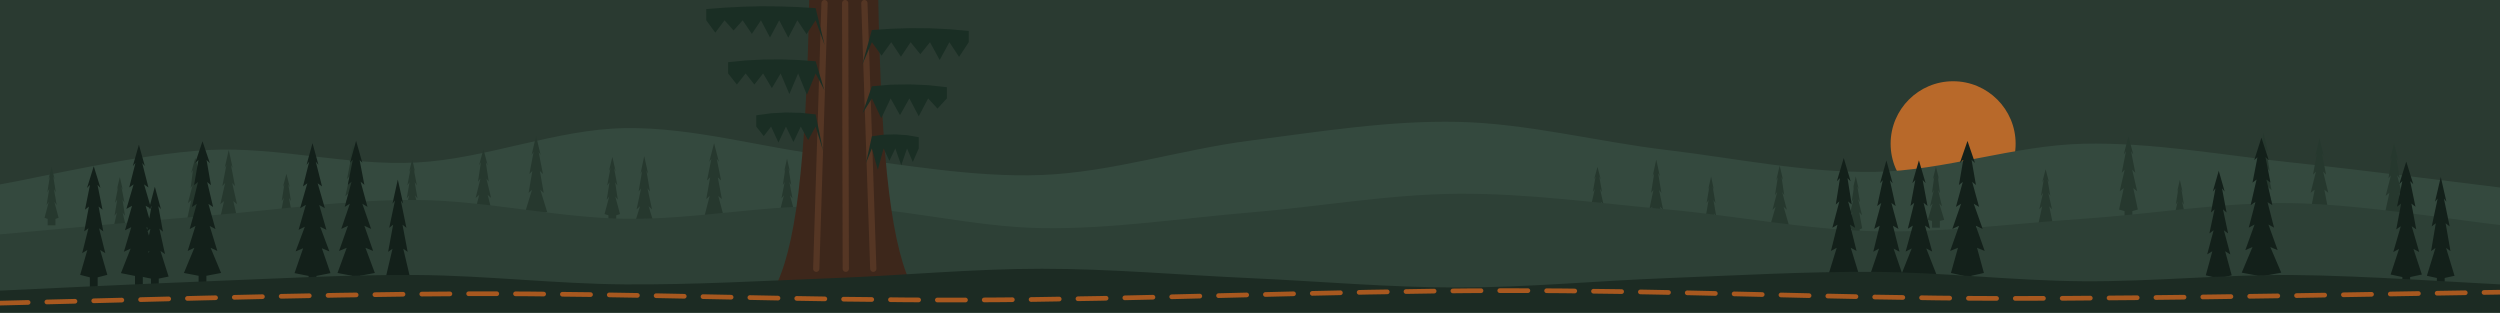
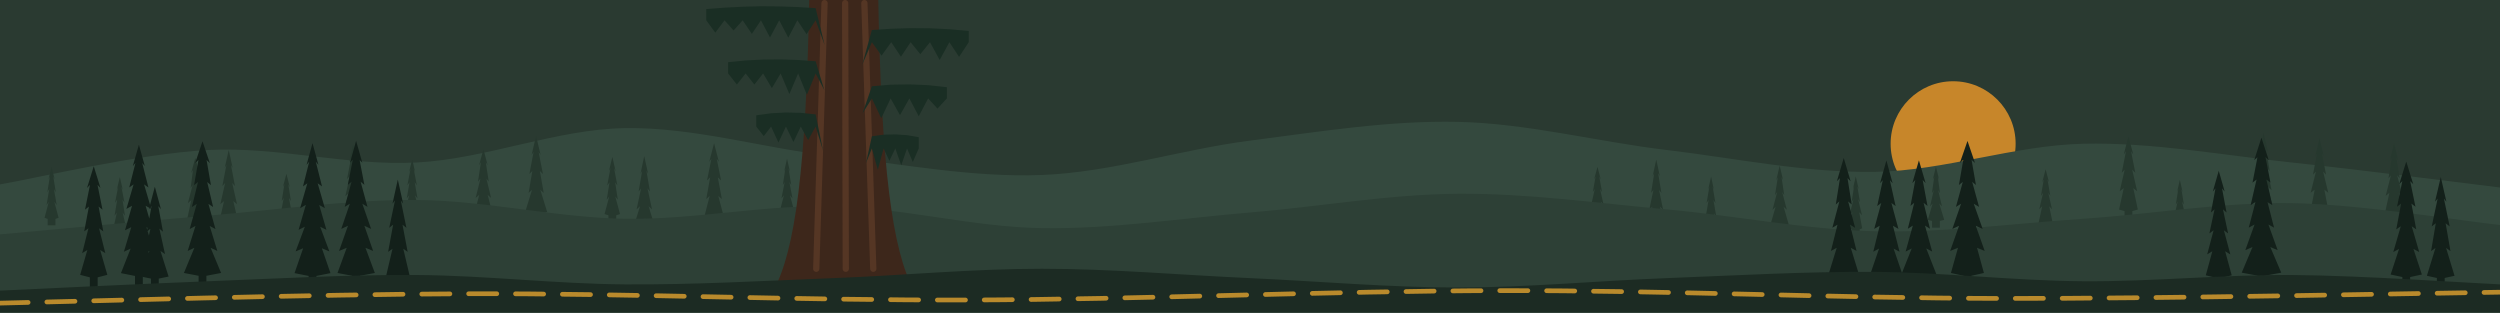
<svg xmlns="http://www.w3.org/2000/svg" viewBox="0 0 1600 200" preserveAspectRatio="xMidYMax slice">
  <rect width="1600" height="200" fill="#2a3a31" />
-   <circle cx="1250" cy="92" r="40" fill="#b8692a" />
+   <circle cx="1250" cy="92" r="40" fill="#c7862a" />
  <path d="M0.0,118.0 C22.2,114.3 88.9,98.3 133.3,96.0 C177.8,93.7 222.2,106.3 266.7,104.0 C311.1,101.7 355.6,82.7 400.0,82.0 C444.4,81.3 488.9,95.0 533.3,100.0 C577.8,105.0 622.2,113.7 666.7,112.0 C711.1,110.3 755.6,95.7 800.0,90.0 C844.4,84.3 888.9,77.0 933.3,78.0 C977.8,79.0 1022.2,90.7 1066.7,96.0 C1111.1,101.3 1155.6,110.7 1200.0,110.0 C1244.4,109.3 1288.9,93.0 1333.3,92.0 C1377.8,91.0 1422.2,99.3 1466.7,104.0 C1511.1,108.7 1577.8,117.3 1600.0,120.0 L1600,200 L0,200 Z" fill="#34493e" />
  <path d="M33.0,106.7 L35.0,114.9 L34.1,112.9 L35.7,123.0 L34.5,121.0 L36.3,131.2 L34.8,129.2 L37.5,139.4 L35.5,140.1 L35.5,144.2 L30.5,144.2 L30.5,140.1 L28.5,139.4 L31.2,129.2 L29.8,131.2 L31.5,121.0 L30.3,123.0 L31.9,112.9 L31.0,114.9 ZM76.7,113.3 L78.6,121.6 L77.7,119.6 L79.7,129.8 L78.4,127.8 L80.0,138.1 L78.5,136.1 L80.9,146.3 L79.2,147.0 L79.2,151.2 L74.2,151.2 L74.2,147.0 L72.5,146.3 L74.8,136.1 L73.3,138.1 L75.0,127.8 L73.6,129.8 L75.6,119.6 L74.7,121.6 ZM125.0,101.1 L127.6,110.8 L126.4,108.8 L127.9,120.4 L126.6,118.4 L129.7,130.1 L127.5,128.1 L130.0,139.7 L127.5,140.6 L127.5,145.1 L122.5,145.1 L122.5,140.6 L119.9,139.7 L122.4,128.1 L120.2,130.1 L123.3,118.4 L122.0,120.4 L123.5,108.8 L122.3,110.8 ZM146.4,96.0 L148.9,107.5 L147.8,105.5 L150.4,119.1 L148.6,117.1 L151.7,130.7 L149.3,128.7 L152.5,142.3 L148.9,143.3 L148.9,148.3 L143.9,148.3 L143.9,143.3 L140.2,142.3 L143.4,128.7 L141.0,130.7 L144.1,117.1 L142.3,119.1 L144.9,105.5 L143.8,107.5 ZM183.3,111.2 L185.5,119.9 L184.5,117.9 L186.2,128.7 L184.9,126.7 L187.0,137.5 L185.3,135.5 L188.2,146.2 L185.8,147.0 L185.8,151.3 L180.8,151.3 L180.8,147.0 L178.3,146.2 L181.2,135.5 L179.5,137.5 L181.6,126.7 L180.3,128.7 L182.0,117.9 L181.0,119.9 ZM226.0,92.5 L228.5,103.5 L227.4,101.5 L229.9,114.6 L228.1,112.6 L231.0,125.6 L228.7,123.6 L232.7,136.6 L228.5,137.6 L228.5,142.5 L223.5,142.5 L223.5,137.6 L219.3,136.6 L223.3,123.6 L221.0,125.6 L223.9,112.6 L222.1,114.6 L224.6,101.5 L223.5,103.5 ZM263.8,101.9 L265.7,110.2 L264.8,108.2 L266.8,118.6 L265.4,116.6 L267.2,127.0 L265.6,125.0 L268.4,135.3 L266.3,136.1 L266.3,140.2 L261.3,140.2 L261.3,136.1 L259.2,135.3 L261.9,125.0 L260.3,127.0 L262.1,116.6 L260.7,118.6 L262.7,108.2 L261.8,110.2 ZM309.4,95.4 L312.1,105.8 L310.9,103.8 L312.8,116.3 L311.3,114.3 L314.3,126.7 L312.1,124.7 L315.3,137.2 L311.9,138.1 L311.9,142.8 L306.9,142.8 L306.9,138.1 L303.5,137.2 L306.7,124.7 L304.4,126.7 L307.5,114.3 L305.9,116.3 L307.8,103.8 L306.6,105.8 ZM343.1,87.0 L346.0,99.2 L344.7,97.2 L347.5,111.4 L345.5,109.4 L348.0,123.5 L345.8,121.5 L350.2,135.7 L345.6,136.7 L345.6,141.9 L340.6,141.9 L340.6,136.7 L336.1,135.7 L340.5,121.5 L338.3,123.5 L340.7,109.4 L338.8,111.4 L341.5,97.2 L340.2,99.2 ZM391.9,100.4 L394.0,109.6 L393.0,107.6 L395.1,118.7 L393.7,116.7 L395.4,127.8 L393.8,125.8 L396.8,137.0 L394.4,137.8 L394.4,142.1 L389.4,142.1 L389.4,137.8 L386.9,137.0 L389.9,125.8 L388.3,127.8 L390.1,116.7 L388.6,118.7 L390.7,107.6 L389.7,109.6 ZM412.3,99.9 L414.8,111.3 L413.7,109.3 L416.0,122.6 L414.4,120.6 L417.3,134.0 L415.1,132.0 L419.2,145.3 L414.8,146.3 L414.8,151.3 L409.8,151.3 L409.8,146.3 L405.5,145.3 L409.6,132.0 L407.4,134.0 L410.3,120.6 L408.7,122.6 L411.0,109.3 L409.9,111.3 ZM457.0,91.7 L460.1,103.6 L458.7,101.6 L461.5,115.5 L459.4,113.5 L462.0,127.4 L459.7,125.4 L463.4,139.3 L459.5,140.3 L459.5,145.4 L454.5,145.4 L454.5,140.3 L450.6,139.3 L454.2,125.4 L452.0,127.4 L454.5,113.5 L452.5,115.5 L455.3,101.6 L453.9,103.6 ZM503.7,101.5 L505.6,110.0 L504.7,108.0 L506.4,118.5 L505.2,116.5 L507.2,127.0 L505.6,125.0 L508.4,135.5 L506.2,136.3 L506.2,140.5 L501.2,140.5 L501.2,136.3 L499.0,135.5 L501.7,125.0 L500.1,127.0 L502.2,116.5 L501.0,118.5 L502.6,108.0 L501.8,110.0 ZM529.3,107.6 L531.5,117.3 L530.5,115.3 L532.7,127.1 L531.1,125.1 L534.1,136.8 L531.9,134.8 L534.9,146.6 L531.8,147.4 L531.8,152.0 L526.8,152.0 L526.8,147.4 L523.6,146.6 L526.6,134.8 L524.4,136.8 L527.4,125.1 L525.8,127.1 L528.0,115.3 L527.0,117.3 ZM1022.4,106.8 L1024.5,114.9 L1023.5,112.9 L1025.3,122.9 L1024.0,120.9 L1026.3,131.0 L1024.5,129.0 L1027.1,139.1 L1024.9,139.8 L1024.9,143.9 L1019.9,143.9 L1019.9,139.8 L1017.6,139.1 L1020.2,129.0 L1018.4,131.0 L1020.7,120.9 L1019.4,122.9 L1021.2,112.9 L1020.2,114.9 ZM1060.0,102.1 L1062.3,112.8 L1061.2,110.8 L1063.3,123.5 L1061.8,121.5 L1064.4,134.3 L1062.4,132.3 L1065.4,145.0 L1062.5,146.0 L1062.5,150.8 L1057.5,150.8 L1057.5,146.0 L1054.6,145.0 L1057.5,132.3 L1055.5,134.3 L1058.2,121.5 L1056.7,123.5 L1058.7,110.8 L1057.7,112.8 ZM1095.1,113.0 L1096.9,121.5 L1096.1,119.5 L1097.9,130.0 L1096.6,128.0 L1098.4,138.5 L1096.9,136.5 L1100.2,147.0 L1097.6,147.8 L1097.6,152.0 L1092.6,152.0 L1092.6,147.8 L1089.9,147.0 L1093.2,136.5 L1091.7,138.5 L1093.5,128.0 L1092.2,130.0 L1094.0,119.5 L1093.2,121.5 ZM1139.0,106.0 L1141.2,115.4 L1140.2,113.4 L1141.9,124.9 L1140.6,122.9 L1143.6,134.3 L1141.5,132.3 L1144.8,143.7 L1141.5,144.5 L1141.5,149.0 L1136.5,149.0 L1136.5,144.5 L1133.1,143.7 L1136.4,132.3 L1134.4,134.3 L1137.4,122.9 L1136.0,124.9 L1137.8,113.4 L1136.8,115.4 ZM1187.7,112.9 L1189.6,121.2 L1188.7,119.2 L1190.4,129.5 L1189.2,127.5 L1191.7,137.8 L1189.9,135.8 L1191.8,146.1 L1190.2,146.8 L1190.2,151.0 L1185.2,151.0 L1185.2,146.8 L1183.5,146.1 L1185.5,135.8 L1183.7,137.8 L1186.2,127.5 L1185.0,129.5 L1186.6,119.2 L1185.8,121.2 ZM1239.0,106.7 L1241.1,115.2 L1240.2,113.2 L1241.6,123.7 L1240.4,121.7 L1242.9,132.2 L1241.1,130.2 L1244.3,140.7 L1241.5,141.4 L1241.5,145.7 L1236.5,145.7 L1236.5,141.4 L1233.8,140.7 L1236.9,130.2 L1235.2,132.2 L1237.6,121.7 L1236.4,123.7 L1237.9,113.2 L1236.9,115.2 ZM1309.2,108.3 L1311.4,116.8 L1310.4,114.8 L1312.2,125.4 L1310.9,123.4 L1313.3,134.0 L1311.5,132.0 L1313.7,142.6 L1311.7,143.4 L1311.7,147.6 L1306.7,147.6 L1306.7,143.4 L1304.7,142.6 L1307.0,132.0 L1305.1,134.0 L1307.6,123.4 L1306.2,125.4 L1308.0,114.8 L1307.0,116.8 ZM1362.2,87.1 L1365.3,98.9 L1363.9,96.9 L1366.6,110.6 L1364.6,108.6 L1367.8,122.4 L1365.3,120.4 L1368.2,134.1 L1364.7,135.1 L1364.7,140.2 L1359.7,140.2 L1359.7,135.1 L1356.2,134.1 L1359.2,120.4 L1356.6,122.4 L1359.8,108.6 L1357.9,110.6 L1360.6,96.9 L1359.2,98.9 ZM1395.1,115.1 L1396.9,123.0 L1396.1,121.0 L1397.7,131.0 L1396.5,129.0 L1398.8,138.9 L1397.2,136.9 L1400.0,146.9 L1397.6,147.6 L1397.6,151.7 L1392.6,151.7 L1392.6,147.6 L1390.2,146.9 L1393.1,136.9 L1391.4,138.9 L1393.7,129.0 L1392.5,131.0 L1394.1,121.0 L1393.3,123.0 ZM1448.7,85.0 L1451.6,97.3 L1450.3,95.3 L1452.6,109.5 L1450.9,107.5 L1453.8,121.7 L1451.5,119.7 L1454.9,133.9 L1451.2,135.0 L1451.2,140.1 L1446.2,140.1 L1446.2,135.0 L1442.5,133.9 L1445.9,119.7 L1443.7,121.7 L1446.6,107.5 L1444.8,109.5 L1447.2,95.3 L1445.9,97.3 ZM1484.5,88.4 L1487.3,100.1 L1486.0,98.1 L1488.7,111.8 L1486.8,109.8 L1490.1,123.4 L1487.6,121.4 L1490.2,135.1 L1487.0,136.1 L1487.0,141.2 L1482.0,141.2 L1482.0,136.1 L1478.7,135.1 L1481.4,121.4 L1478.8,123.4 L1482.2,109.8 L1480.3,111.8 L1482.9,98.1 L1481.7,100.1 ZM1532.2,91.6 L1534.9,102.9 L1533.7,100.9 L1535.8,114.2 L1534.2,112.2 L1537.6,125.4 L1535.2,123.4 L1538.1,136.7 L1534.7,137.7 L1534.7,142.6 L1529.7,142.6 L1529.7,137.7 L1526.3,136.7 L1529.2,123.4 L1526.8,125.4 L1530.2,112.2 L1528.6,114.2 L1530.7,100.9 L1529.5,102.9 Z" fill="#26382e" />
  <path d="M0.0,150.0 C22.2,148.0 88.9,141.7 133.3,138.0 C177.8,134.3 222.2,127.7 266.7,128.0 C311.1,128.3 355.6,139.3 400.0,140.0 C444.4,140.7 488.9,131.0 533.3,132.0 C577.8,133.0 622.2,145.3 666.7,146.0 C711.1,146.7 755.6,139.7 800.0,136.0 C844.4,132.3 888.9,124.3 933.3,124.0 C977.8,123.7 1022.2,130.0 1066.7,134.0 C1111.1,138.0 1155.6,147.0 1200.0,148.0 C1244.4,149.0 1288.9,143.0 1333.3,140.0 C1377.8,137.0 1422.2,129.3 1466.7,130.0 C1511.1,130.7 1577.8,141.7 1600.0,144.0 L1600,200 L0,200 Z" fill="#2d4036" />
  <path d="M60.0,106.4 L64.3,120.3 L62.4,118.3 L65.6,134.2 L63.1,132.2 L66.1,148.1 L63.4,146.1 L67.4,162.0 L64.1,160.0 L68.7,175.9 L62.5,177.5 L62.5,184.0 L57.5,184.0 L57.5,177.5 L51.3,175.9 L55.9,160.0 L52.6,162.0 L56.6,146.1 L53.9,148.1 L56.9,132.2 L54.4,134.2 L57.6,118.3 L55.7,120.3 ZM88.9,92.6 L92.7,106.3 L91.0,104.3 L95.0,120.0 L92.2,118.0 L96.8,133.7 L93.2,131.7 L97.7,147.4 L93.7,145.4 L98.4,161.1 L94.1,159.1 L100.3,174.8 L91.4,176.6 L91.4,184.0 L86.4,184.0 L86.4,176.6 L77.4,174.8 L83.6,159.1 L79.3,161.1 L84.0,145.4 L80.0,147.4 L84.5,131.7 L80.9,133.7 L85.5,118.0 L82.7,120.0 L86.7,104.3 L85.0,106.3 ZM99.1,119.5 L103.0,133.9 L101.3,131.9 L104.3,148.3 L102.0,146.3 L105.6,162.6 L102.7,160.6 L107.9,177.0 L101.6,178.3 L101.6,184.0 L96.6,184.0 L96.6,178.3 L90.3,177.0 L95.6,160.6 L92.7,162.6 L96.3,146.3 L94.0,148.3 L97.0,131.9 L95.3,133.9 ZM129.6,90.4 L134.3,104.4 L132.2,102.4 L135.0,118.5 L132.6,116.5 L136.4,132.5 L133.4,130.5 L137.9,146.6 L134.2,144.6 L139.1,160.6 L134.8,158.6 L141.5,174.7 L132.1,176.5 L132.1,184.0 L127.1,184.0 L127.1,176.5 L117.7,174.7 L124.4,158.6 L120.1,160.6 L125.1,144.6 L121.4,146.6 L125.9,130.5 L122.8,132.5 L126.7,116.5 L124.2,118.5 L127.0,102.4 L124.9,104.4 ZM200.0,91.6 L203.8,105.5 L202.1,103.5 L206.1,119.3 L203.3,117.3 L207.9,133.2 L204.3,131.2 L208.9,147.1 L204.9,145.1 L210.8,160.9 L206.0,158.9 L211.5,174.8 L202.5,176.6 L202.5,184.0 L197.5,184.0 L197.5,176.6 L188.5,174.8 L194.0,158.9 L189.2,160.9 L195.1,145.1 L191.1,147.1 L195.7,131.2 L192.1,133.2 L196.7,117.3 L193.9,119.3 L197.9,103.5 L196.2,105.5 ZM227.9,90.1 L231.9,104.2 L230.1,102.2 L233.2,118.3 L230.8,116.3 L235.2,132.4 L231.9,130.4 L237.5,146.5 L233.2,144.5 L238.8,160.6 L233.9,158.6 L239.9,174.7 L230.4,176.5 L230.4,184.0 L225.4,184.0 L225.4,176.5 L216.0,174.7 L221.9,158.6 L217.0,160.6 L222.7,144.5 L218.4,146.5 L223.9,130.4 L220.6,132.4 L225.0,116.3 L222.6,118.3 L225.8,102.2 L224.0,104.2 ZM254.6,114.9 L258.0,130.3 L256.5,128.3 L260.1,145.8 L257.6,143.8 L260.9,161.2 L258.1,159.2 L262.2,176.6 L257.1,178.0 L257.1,184.0 L252.1,184.0 L252.1,178.0 L247.1,176.6 L251.2,159.2 L248.4,161.2 L251.6,143.8 L249.1,145.8 L252.8,128.3 L251.2,130.3 ZM1180.0,101.1 L1184.4,116.0 L1182.4,114.0 L1185.1,130.9 L1182.8,128.9 L1187.3,145.8 L1184.0,143.8 L1188.2,160.6 L1184.5,158.6 L1189.7,175.5 L1182.5,177.1 L1182.5,184.0 L1177.5,184.0 L1177.5,177.1 L1170.3,175.5 L1175.5,158.6 L1171.8,160.6 L1176.0,143.8 L1172.7,145.8 L1177.2,128.9 L1174.9,130.9 L1177.6,114.0 L1175.6,116.0 ZM1207.3,102.7 L1211.3,117.3 L1209.5,115.3 L1213.2,131.9 L1210.5,129.9 L1215.0,146.5 L1211.5,144.5 L1215.7,161.1 L1211.9,159.1 L1217.6,175.7 L1209.8,177.2 L1209.8,184.0 L1204.8,184.0 L1204.8,177.2 L1196.9,175.7 L1202.6,159.1 L1198.9,161.1 L1203.0,144.5 L1199.5,146.5 L1204.0,129.9 L1201.4,131.9 L1205.0,115.3 L1203.2,117.3 ZM1228.1,102.6 L1232.4,117.2 L1230.5,115.2 L1233.6,131.8 L1231.1,129.8 L1235.2,146.4 L1232.0,144.4 L1236.6,161.0 L1232.8,159.0 L1239.3,175.6 L1230.6,177.2 L1230.6,184.0 L1225.6,184.0 L1225.6,177.2 L1216.9,175.6 L1223.5,159.0 L1219.6,161.0 L1224.2,144.4 L1221.0,146.4 L1225.1,129.8 L1222.7,131.8 L1225.8,115.2 L1223.9,117.2 ZM1259.2,90.2 L1264.0,104.3 L1261.8,102.3 L1264.6,118.4 L1262.2,116.4 L1266.6,132.4 L1263.2,130.4 L1268.9,146.5 L1264.5,144.5 L1270.2,160.6 L1265.3,158.6 L1269.7,174.7 L1261.7,176.5 L1261.7,184.0 L1256.7,184.0 L1256.7,176.5 L1248.6,174.7 L1253.1,158.6 L1248.1,160.6 L1253.8,144.5 L1249.5,146.5 L1255.1,130.4 L1251.8,132.4 L1256.2,116.4 L1253.7,118.4 L1256.5,102.3 L1254.3,104.3 ZM1420.0,109.3 L1423.8,122.6 L1422.1,120.6 L1425.0,136.0 L1422.7,134.0 L1426.0,149.4 L1423.3,147.4 L1427.4,162.8 L1424.1,160.8 L1428.3,176.2 L1422.5,177.6 L1422.5,184.0 L1417.5,184.0 L1417.5,177.6 L1411.7,176.2 L1415.9,160.8 L1412.6,162.8 L1416.7,147.4 L1414.0,149.4 L1417.3,134.0 L1415.0,136.0 L1417.9,120.6 L1416.2,122.6 ZM1447.3,88.1 L1452.0,102.5 L1449.9,100.5 L1453.1,116.9 L1450.5,114.9 L1454.3,131.3 L1451.2,129.3 L1455.4,145.7 L1451.8,143.7 L1457.7,160.1 L1453.0,158.1 L1460.0,174.5 L1449.8,176.4 L1449.8,184.0 L1444.8,184.0 L1444.8,176.4 L1434.7,174.5 L1441.6,158.1 L1437.0,160.1 L1442.9,143.7 L1439.2,145.7 L1443.5,129.3 L1440.4,131.3 L1444.2,114.9 L1441.6,116.9 L1444.8,100.5 L1442.7,102.5 ZM1540.0,103.4 L1544.5,117.9 L1542.5,115.9 L1545.9,132.3 L1543.3,130.3 L1546.4,146.8 L1543.5,144.8 L1548.3,161.3 L1544.6,159.3 L1550.0,175.7 L1542.5,177.3 L1542.5,184.0 L1537.5,184.0 L1537.5,177.3 L1530.0,175.7 L1535.4,159.3 L1531.7,161.3 L1536.5,144.8 L1533.6,146.8 L1536.7,130.3 L1534.1,132.3 L1537.5,115.9 L1535.5,117.9 ZM1562.1,113.3 L1565.7,129.1 L1564.1,127.1 L1567.8,144.9 L1565.2,142.9 L1568.3,160.7 L1565.5,158.7 L1570.9,176.5 L1564.6,177.9 L1564.6,184.0 L1559.6,184.0 L1559.6,177.9 L1553.2,176.5 L1558.7,158.7 L1555.9,160.7 L1558.9,142.9 L1556.3,144.9 L1560.1,127.1 L1558.4,129.1 Z" fill="#13201a" />
  <path d="M518.0,-5 L562.0,-5 C564.0,108.0 571.0,160.0 585.0,186 L495.0,186 C509.0,160.0 516.0,108.0 518.0,-5 Z" fill="#3d271b" />
  <path d="M527.7,2 L522.4,172 M540.9,2 L541.3,172 M553.2,2 L558.9,172 " fill="none" stroke="#553624" stroke-width="4" stroke-linecap="round" />
  <path d="M522.0,5.2 L510.3,4.5 L498.7,4.1 L487.0,4.0 L475.3,4.3 L463.7,4.9 L452.0,5.8 L452.0,13.0 L457.8,20.9 L463.7,13.0 L469.5,19.5 L475.3,13.0 L481.2,21.7 L487.0,13.0 L492.8,24.0 L498.7,13.0 L504.5,24.1 L510.3,13.0 L516.2,21.9 L522.0,13.0 L527.8,28.9 ZM558.0,19.2 L570.4,18.4 L582.8,18.0 L595.2,18.1 L607.6,18.7 L620.0,19.8 L620.0,27.0 L613.8,36.4 L607.6,27.0 L601.4,38.4 L595.2,27.0 L589.0,34.7 L582.8,27.0 L576.6,36.3 L570.4,27.0 L564.2,35.6 L558.0,27.0 L551.8,41.5 ZM522.0,39.2 L510.8,38.4 L499.6,38.0 L488.4,38.1 L477.2,38.7 L466.0,39.8 L466.0,47.0 L471.6,54.1 L477.2,47.0 L482.8,54.1 L488.4,47.0 L494.0,56.4 L499.6,47.0 L505.2,60.2 L510.8,47.0 L516.4,60.7 L522.0,47.0 L527.6,57.8 ZM558.0,55.2 L570.0,54.2 L582.0,54.0 L594.0,54.5 L606.0,55.8 L606.0,63.0 L600.0,69.5 L594.0,63.0 L588.0,74.4 L582.0,63.0 L576.0,73.7 L570.0,63.0 L564.0,75.7 L558.0,63.0 L552.0,72.6 ZM522.0,73.2 L512.5,72.2 L503.0,72.0 L493.5,72.5 L484.0,73.8 L484.0,81.0 L488.8,87.1 L493.5,81.0 L498.2,91.2 L503.0,81.0 L507.8,90.9 L512.5,81.0 L517.2,89.7 L522.0,81.0 L526.8,96.6 ZM558.0,87.2 L565.5,86.2 L573.0,86.0 L580.5,86.5 L588.0,87.8 L588.0,95.0 L584.2,103.7 L580.5,95.0 L576.8,105.8 L573.0,95.0 L569.2,102.9 L565.5,95.0 L561.8,108.7 L558.0,95.0 L554.2,104.5 Z" fill="#1a2e24" />
  <path d="M0.0,186.0 C22.2,185.0 88.9,181.7 133.3,180.0 C177.8,178.3 222.2,175.7 266.7,176.0 C311.1,176.3 355.6,181.7 400.0,182.0 C444.4,182.3 488.9,179.7 533.3,178.0 C577.8,176.3 622.2,172.0 666.7,172.0 C711.1,172.0 755.6,176.0 800.0,178.0 C844.4,180.0 888.9,184.0 933.3,184.0 C977.8,184.0 1022.2,179.7 1066.7,178.0 C1111.1,176.3 1155.6,173.7 1200.0,174.0 C1244.4,174.3 1288.9,179.7 1333.3,180.0 C1377.8,180.3 1422.2,175.7 1466.7,176.0 C1511.1,176.3 1577.8,181.0 1600.0,182.0 L1600,200 L0,200 Z" fill="#1c2b23" />
-   <path d="M0.0,194.0 C50.0,193.0 196.7,188.3 300.0,188.0 C403.3,187.7 510.0,192.3 620.0,192.0 C730.0,191.7 850.0,186.2 960.0,186.0 C1070.0,185.8 1173.3,190.8 1280.0,191.0 C1386.7,191.2 1546.7,187.7 1600.0,187.0" fill="none" stroke="#a8581f" stroke-width="3" stroke-dasharray="18 12" stroke-linecap="round" />
+   <path d="M0.0,194.0 C50.0,193.0 196.7,188.3 300.0,188.0 C403.3,187.7 510.0,192.3 620.0,192.0 C730.0,191.7 850.0,186.2 960.0,186.0 C1070.0,185.8 1173.3,190.8 1280.0,191.0 C1386.7,191.2 1546.7,187.7 1600.0,187.0" fill="none" stroke="#b98a2c" stroke-width="3" stroke-dasharray="18 12" stroke-linecap="round" />
</svg>
